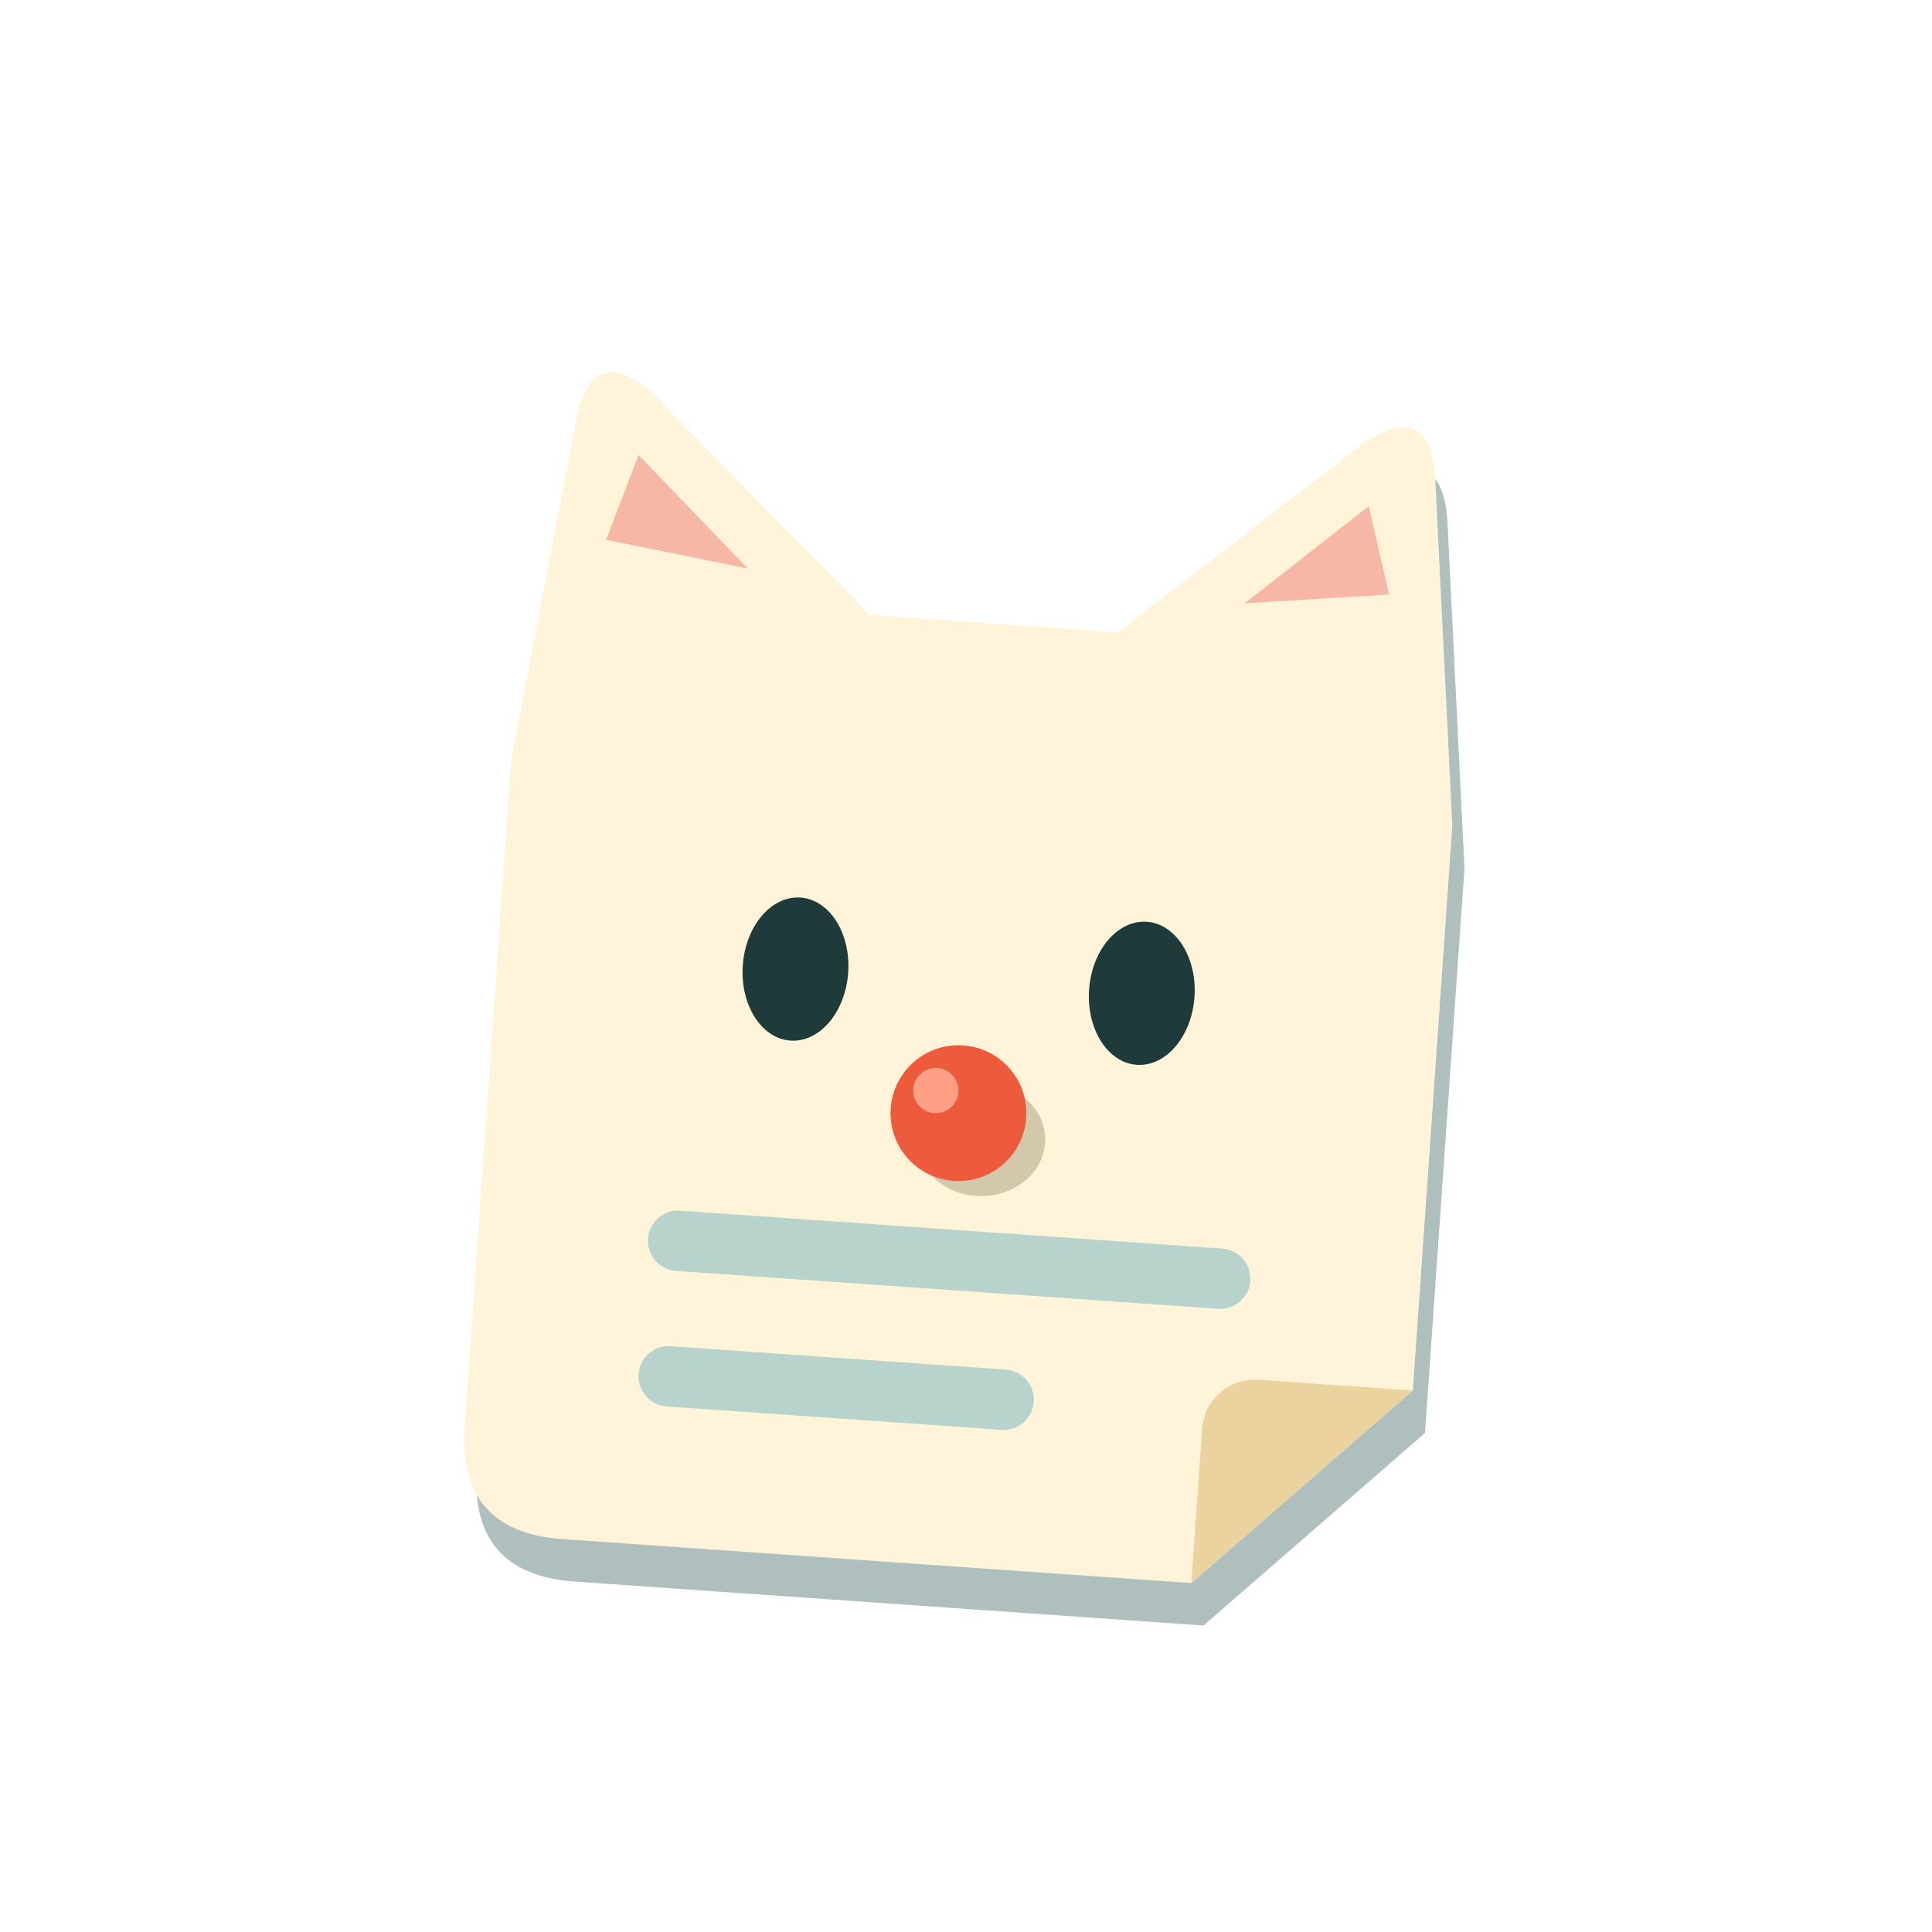
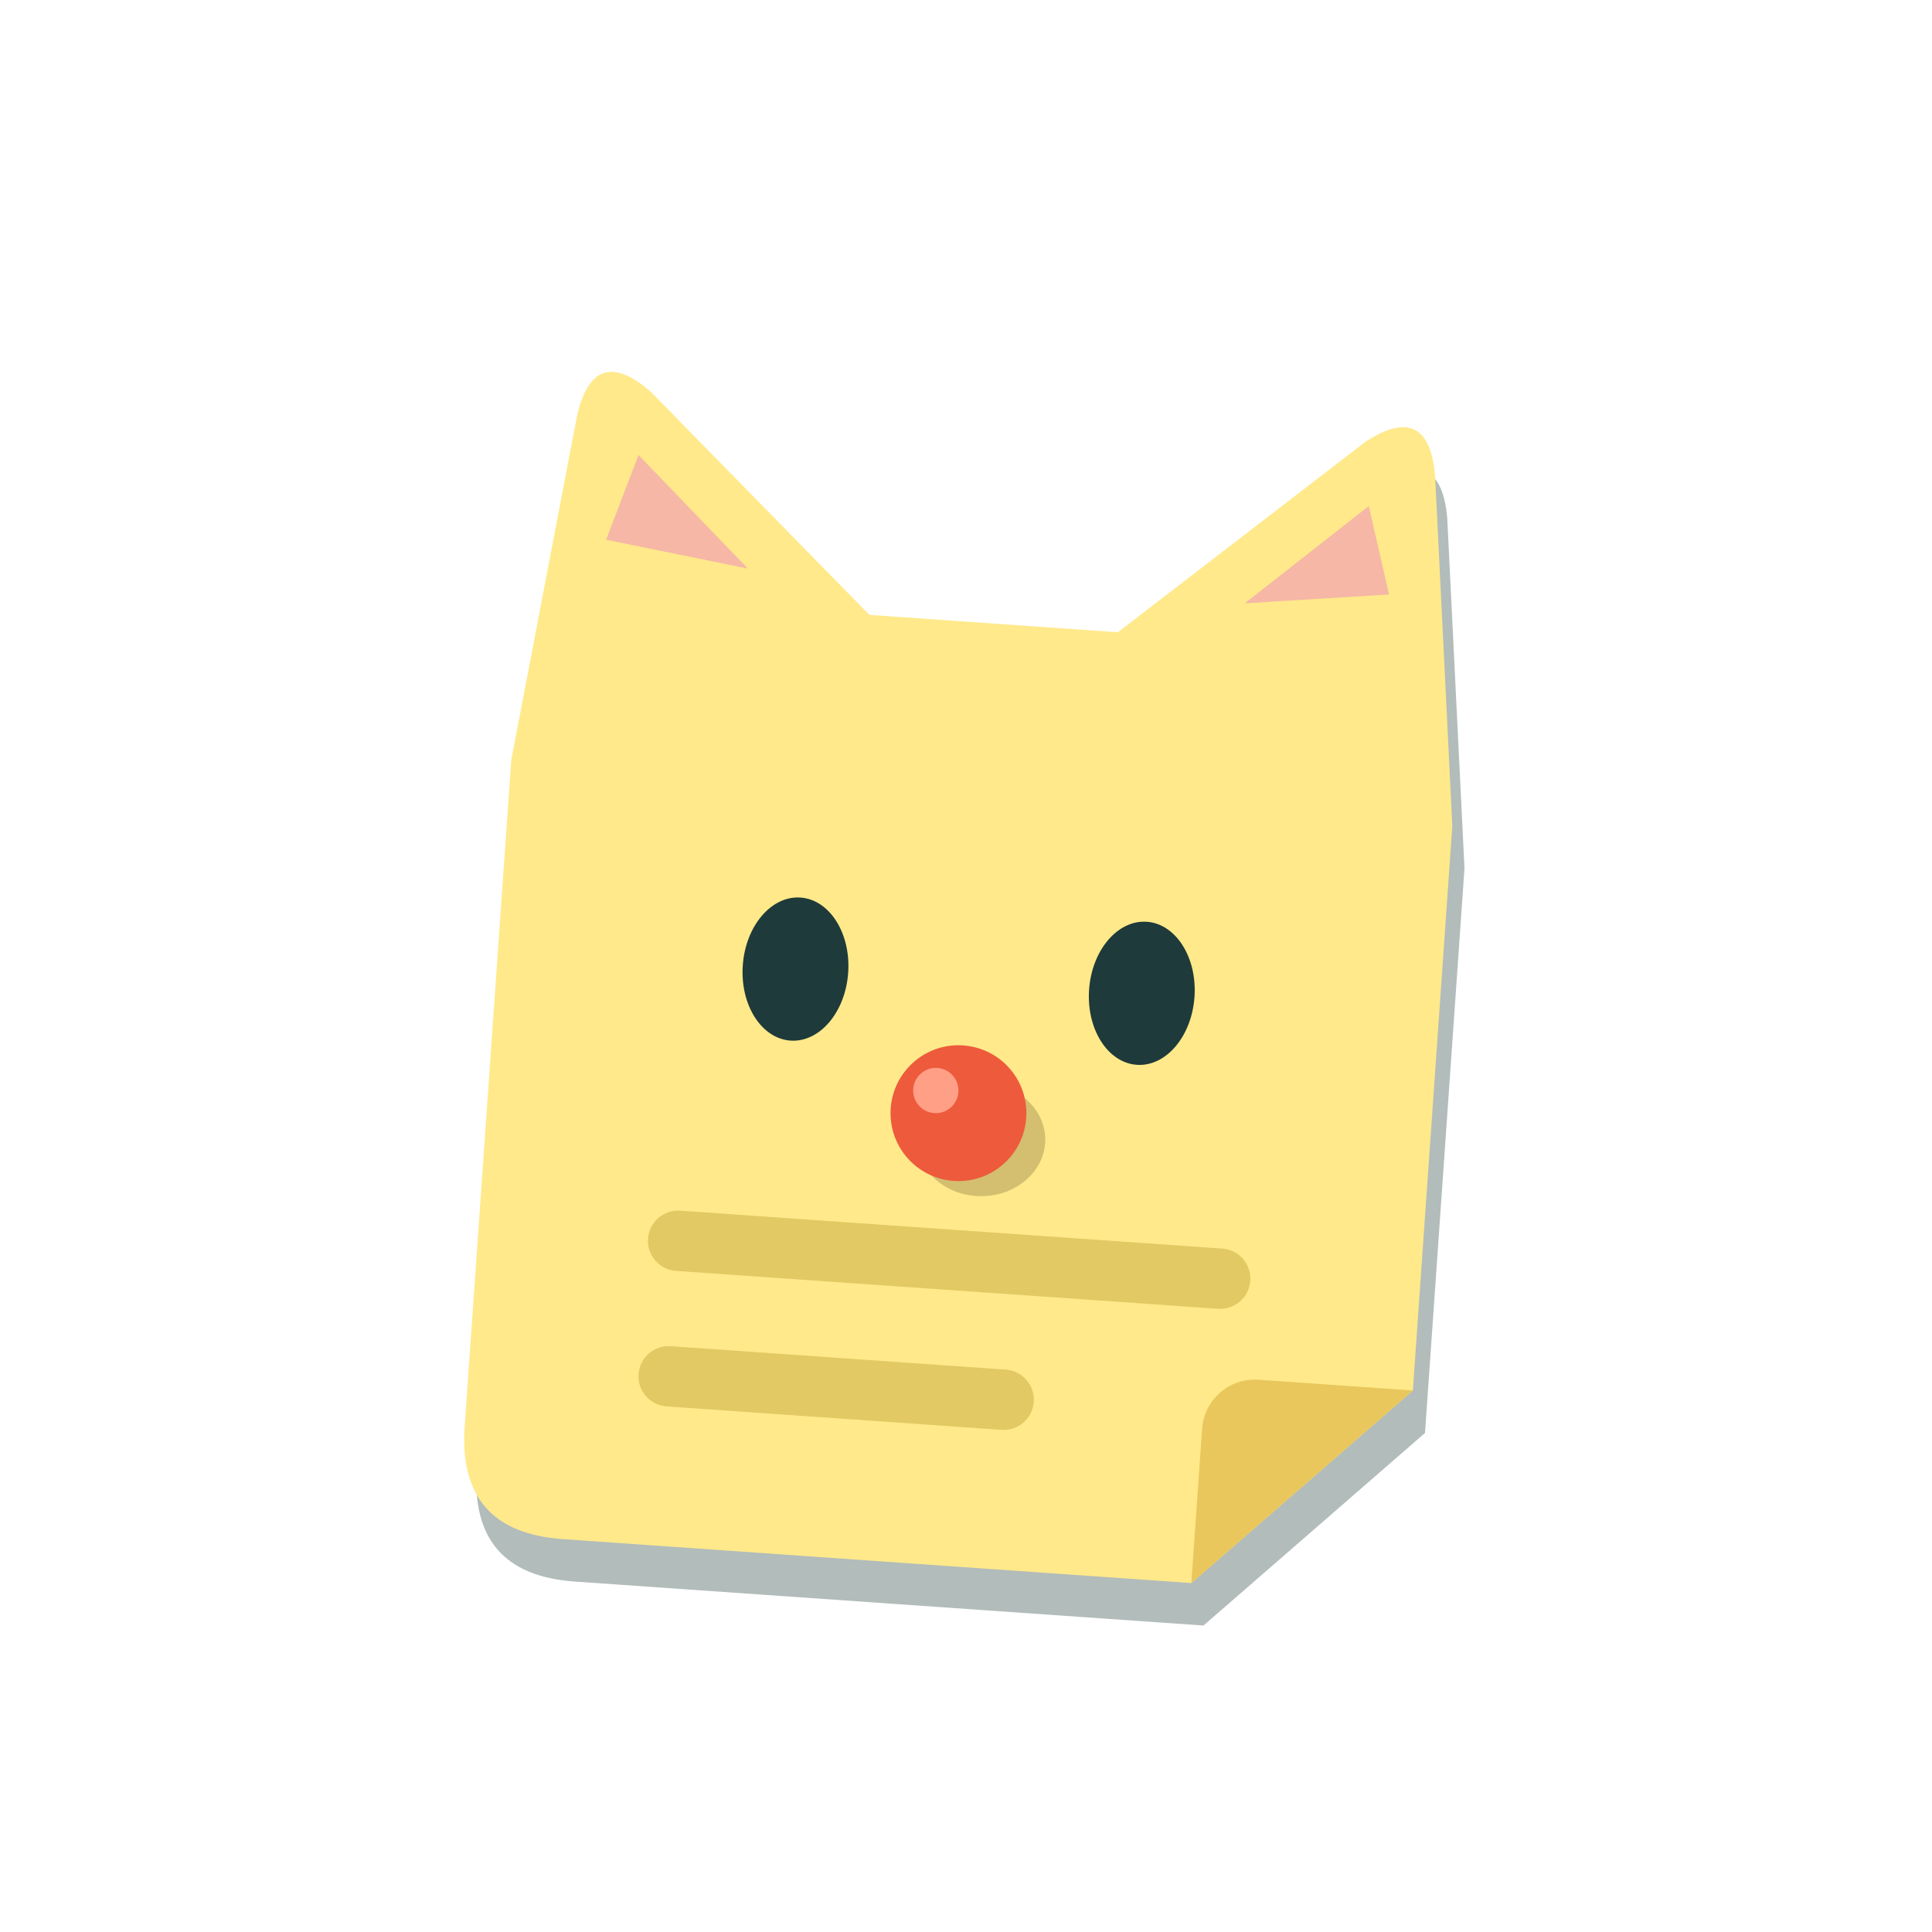
<svg xmlns="http://www.w3.org/2000/svg" viewBox="0 0 1024 1024" width="1024" height="1024">
  <g id="note-shadow" data-legacy="true" transform="rotate(4 512 540)">
-     <path fill="#06372F" fill-opacity="0.32" transform="translate(8 22)" d="M262 420L284 236Q290 196 322 220L446 330H578L702 220Q734 196 740 236L762 420V720L652 830H318Q262 830 262 774Z" />
+     <path fill="#0F2E26" fill-opacity="0.32" transform="translate(8 22)" d="M262 420L284 236Q290 196 322 220L446 330H578L702 220Q734 196 740 236L762 420V720L652 830H318Q262 830 262 774Z" />
  </g>
  <g id="note" transform="rotate(4 512 540)">
-     <path fill="#FFF4D9" d="M262 420L284 236Q290 196 322 220L446 330H578L702 220Q734 196 740 236L762 420V720L652 830H318Q262 830 262 774Z" />
-     <path fill="#EBD3A0" d="M762 720L652 830V748A28 28 0 0 1 680 720Z" />
+     <path fill="#FFE98A" d="M262 420L284 236Q290 196 322 220L446 330H578L702 220Q734 196 740 236L762 420V720L652 830H318Q262 830 262 774Z" />
+     <path fill="#E9C75C" d="M762 720L652 830V748A28 28 0 0 1 680 720Z" />
    <path fill="#F6B7A6" d="M304 300L318 254L380 310Z" />
    <path fill="#F6B7A6" d="M720 300L706 254L644 310Z" />
    <ellipse cx="420" cy="520" rx="28" ry="38" fill="#1E3A3A" />
    <ellipse cx="604" cy="520" rx="28" ry="38" fill="#1E3A3A" />
-     <rect x="352" y="652" width="320" height="32" rx="16" fill="#B7D3CC" />
-     <rect x="352" y="724" width="210" height="32" rx="16" fill="#B7D3CC" />
+     <rect x="352" y="652" width="320" height="32" rx="16" fill="#E2C964" />
+     <rect x="352" y="724" width="210" height="32" rx="16" fill="#E2C964" />
  </g>
  <g id="pin-shadow" data-legacy="true">
    <ellipse cx="520" cy="604" rx="34" ry="30" fill="#3A2A12" fill-opacity="0.22" />
  </g>
  <g id="pin">
    <circle cx="508" cy="590" r="36" fill="#EE5A3C" />
    <circle cx="496" cy="578" r="12" fill="#FF9F86" />
  </g>
</svg>
